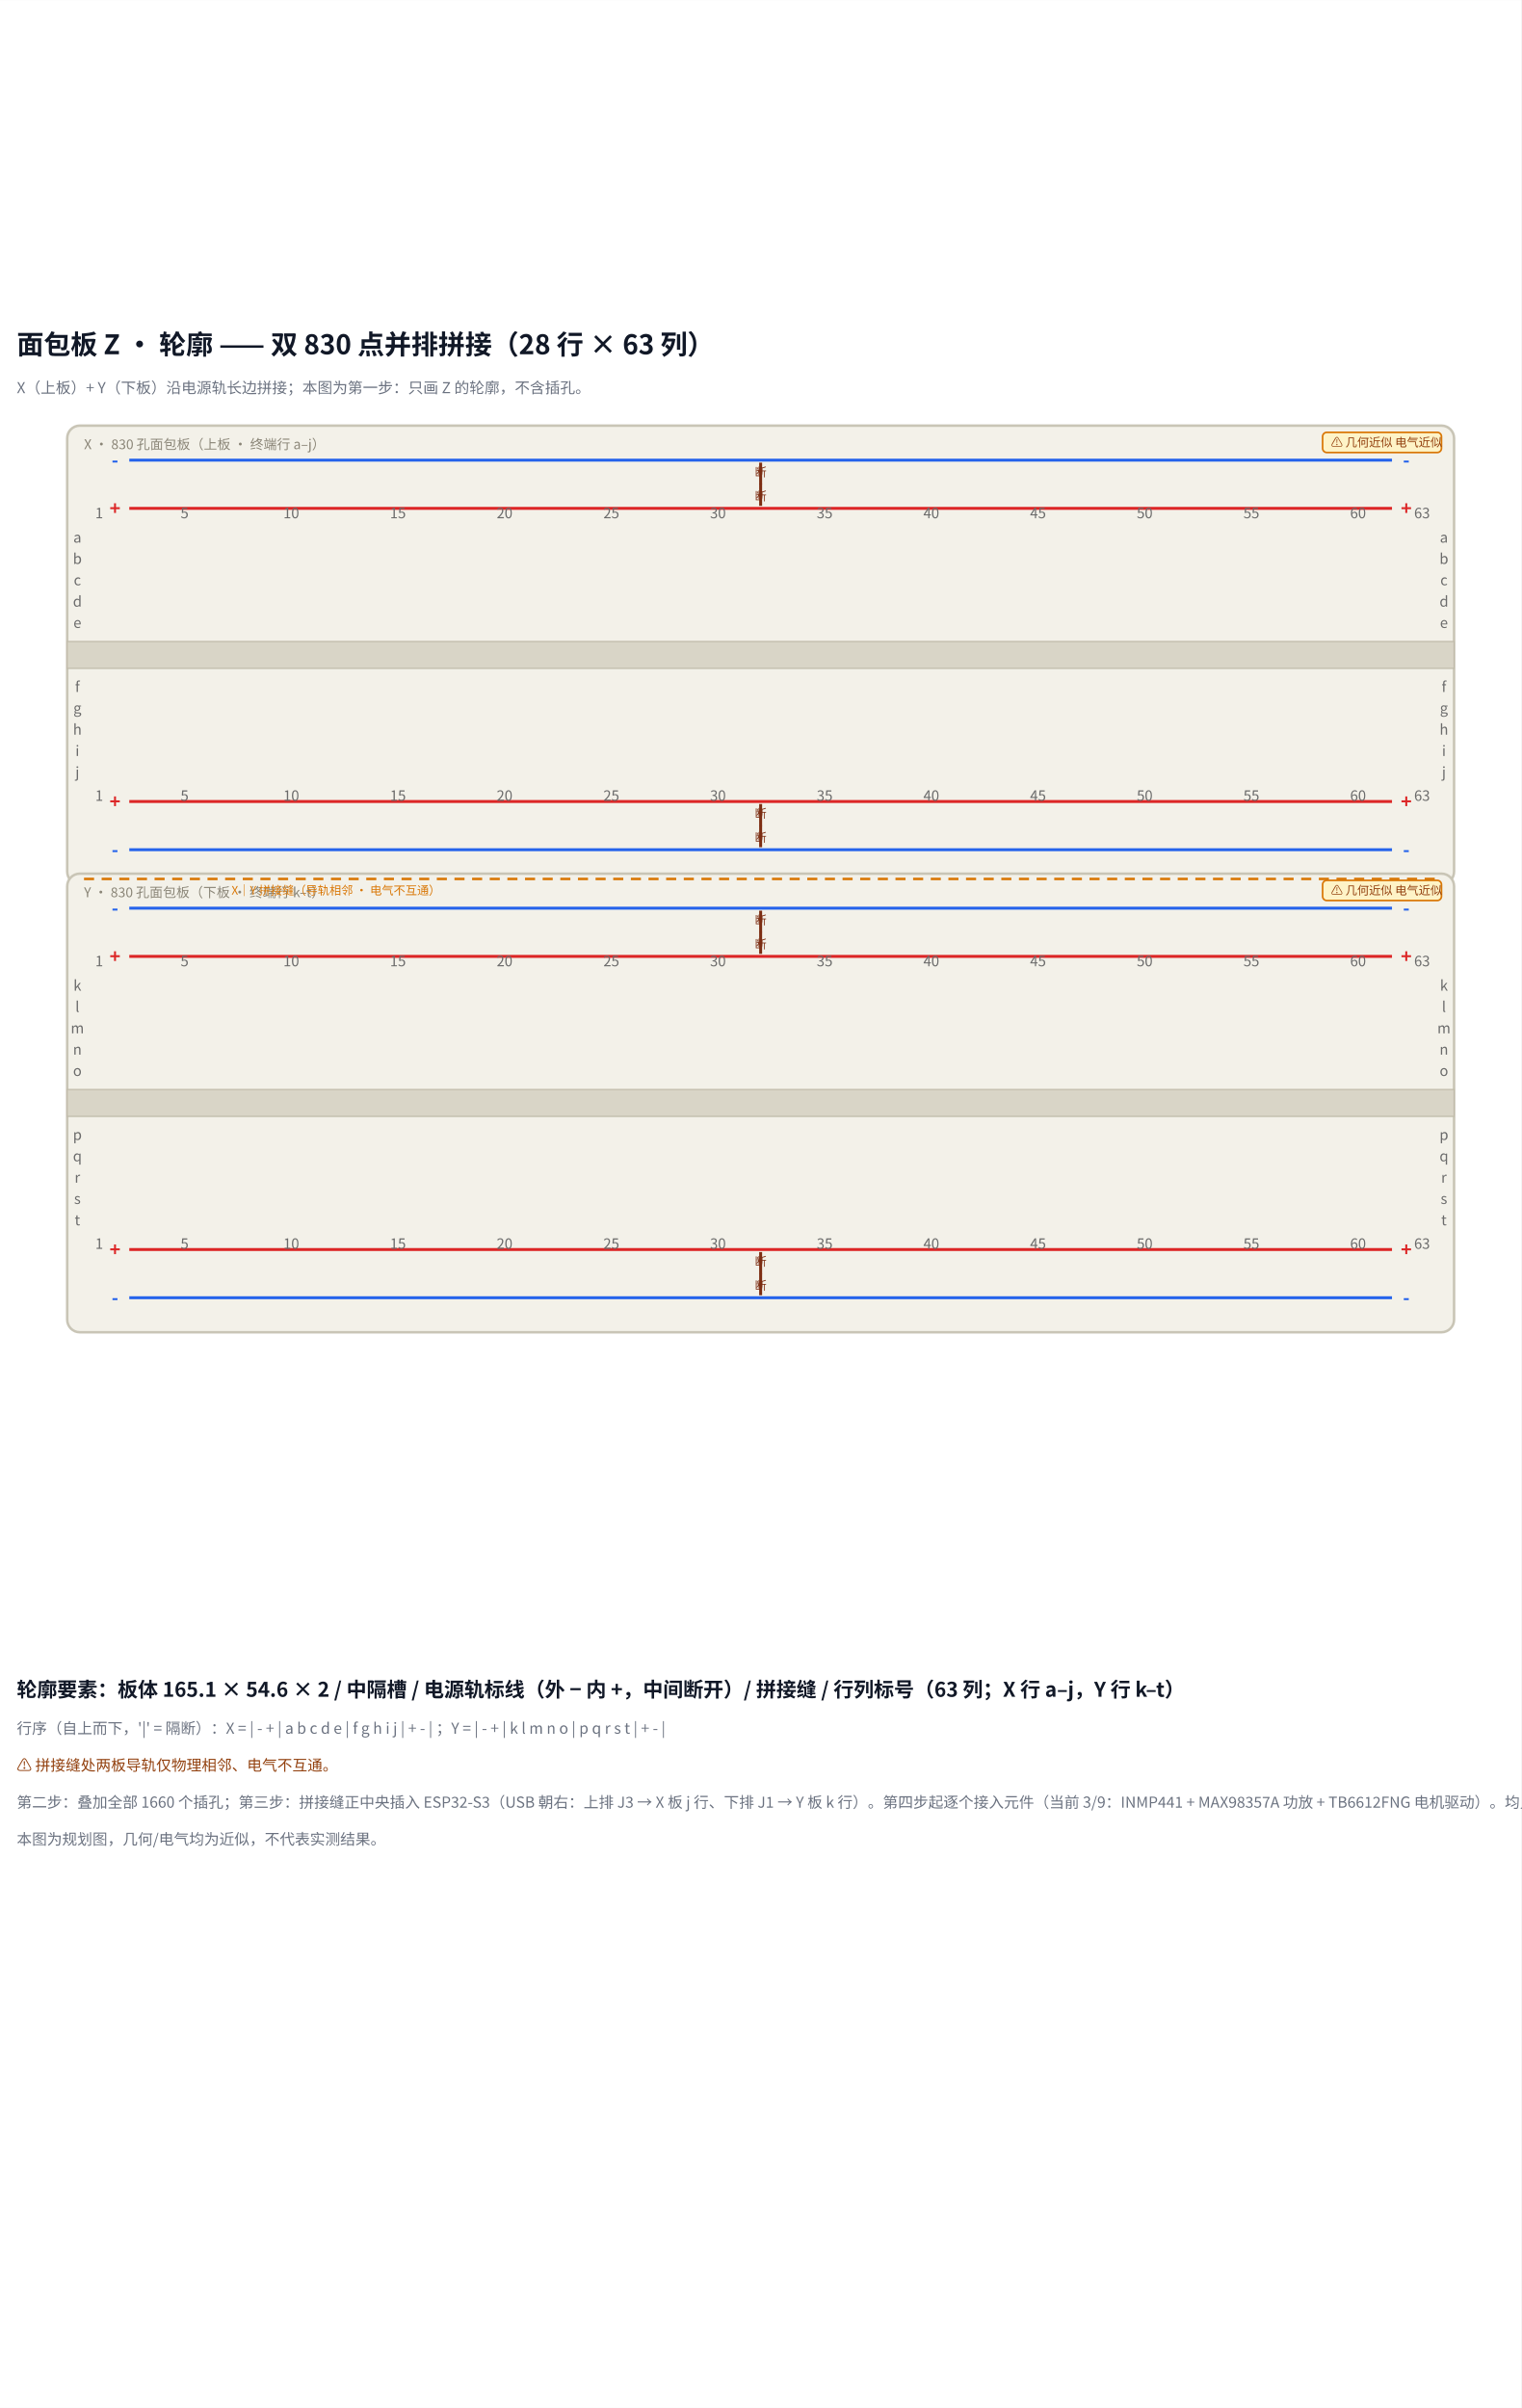
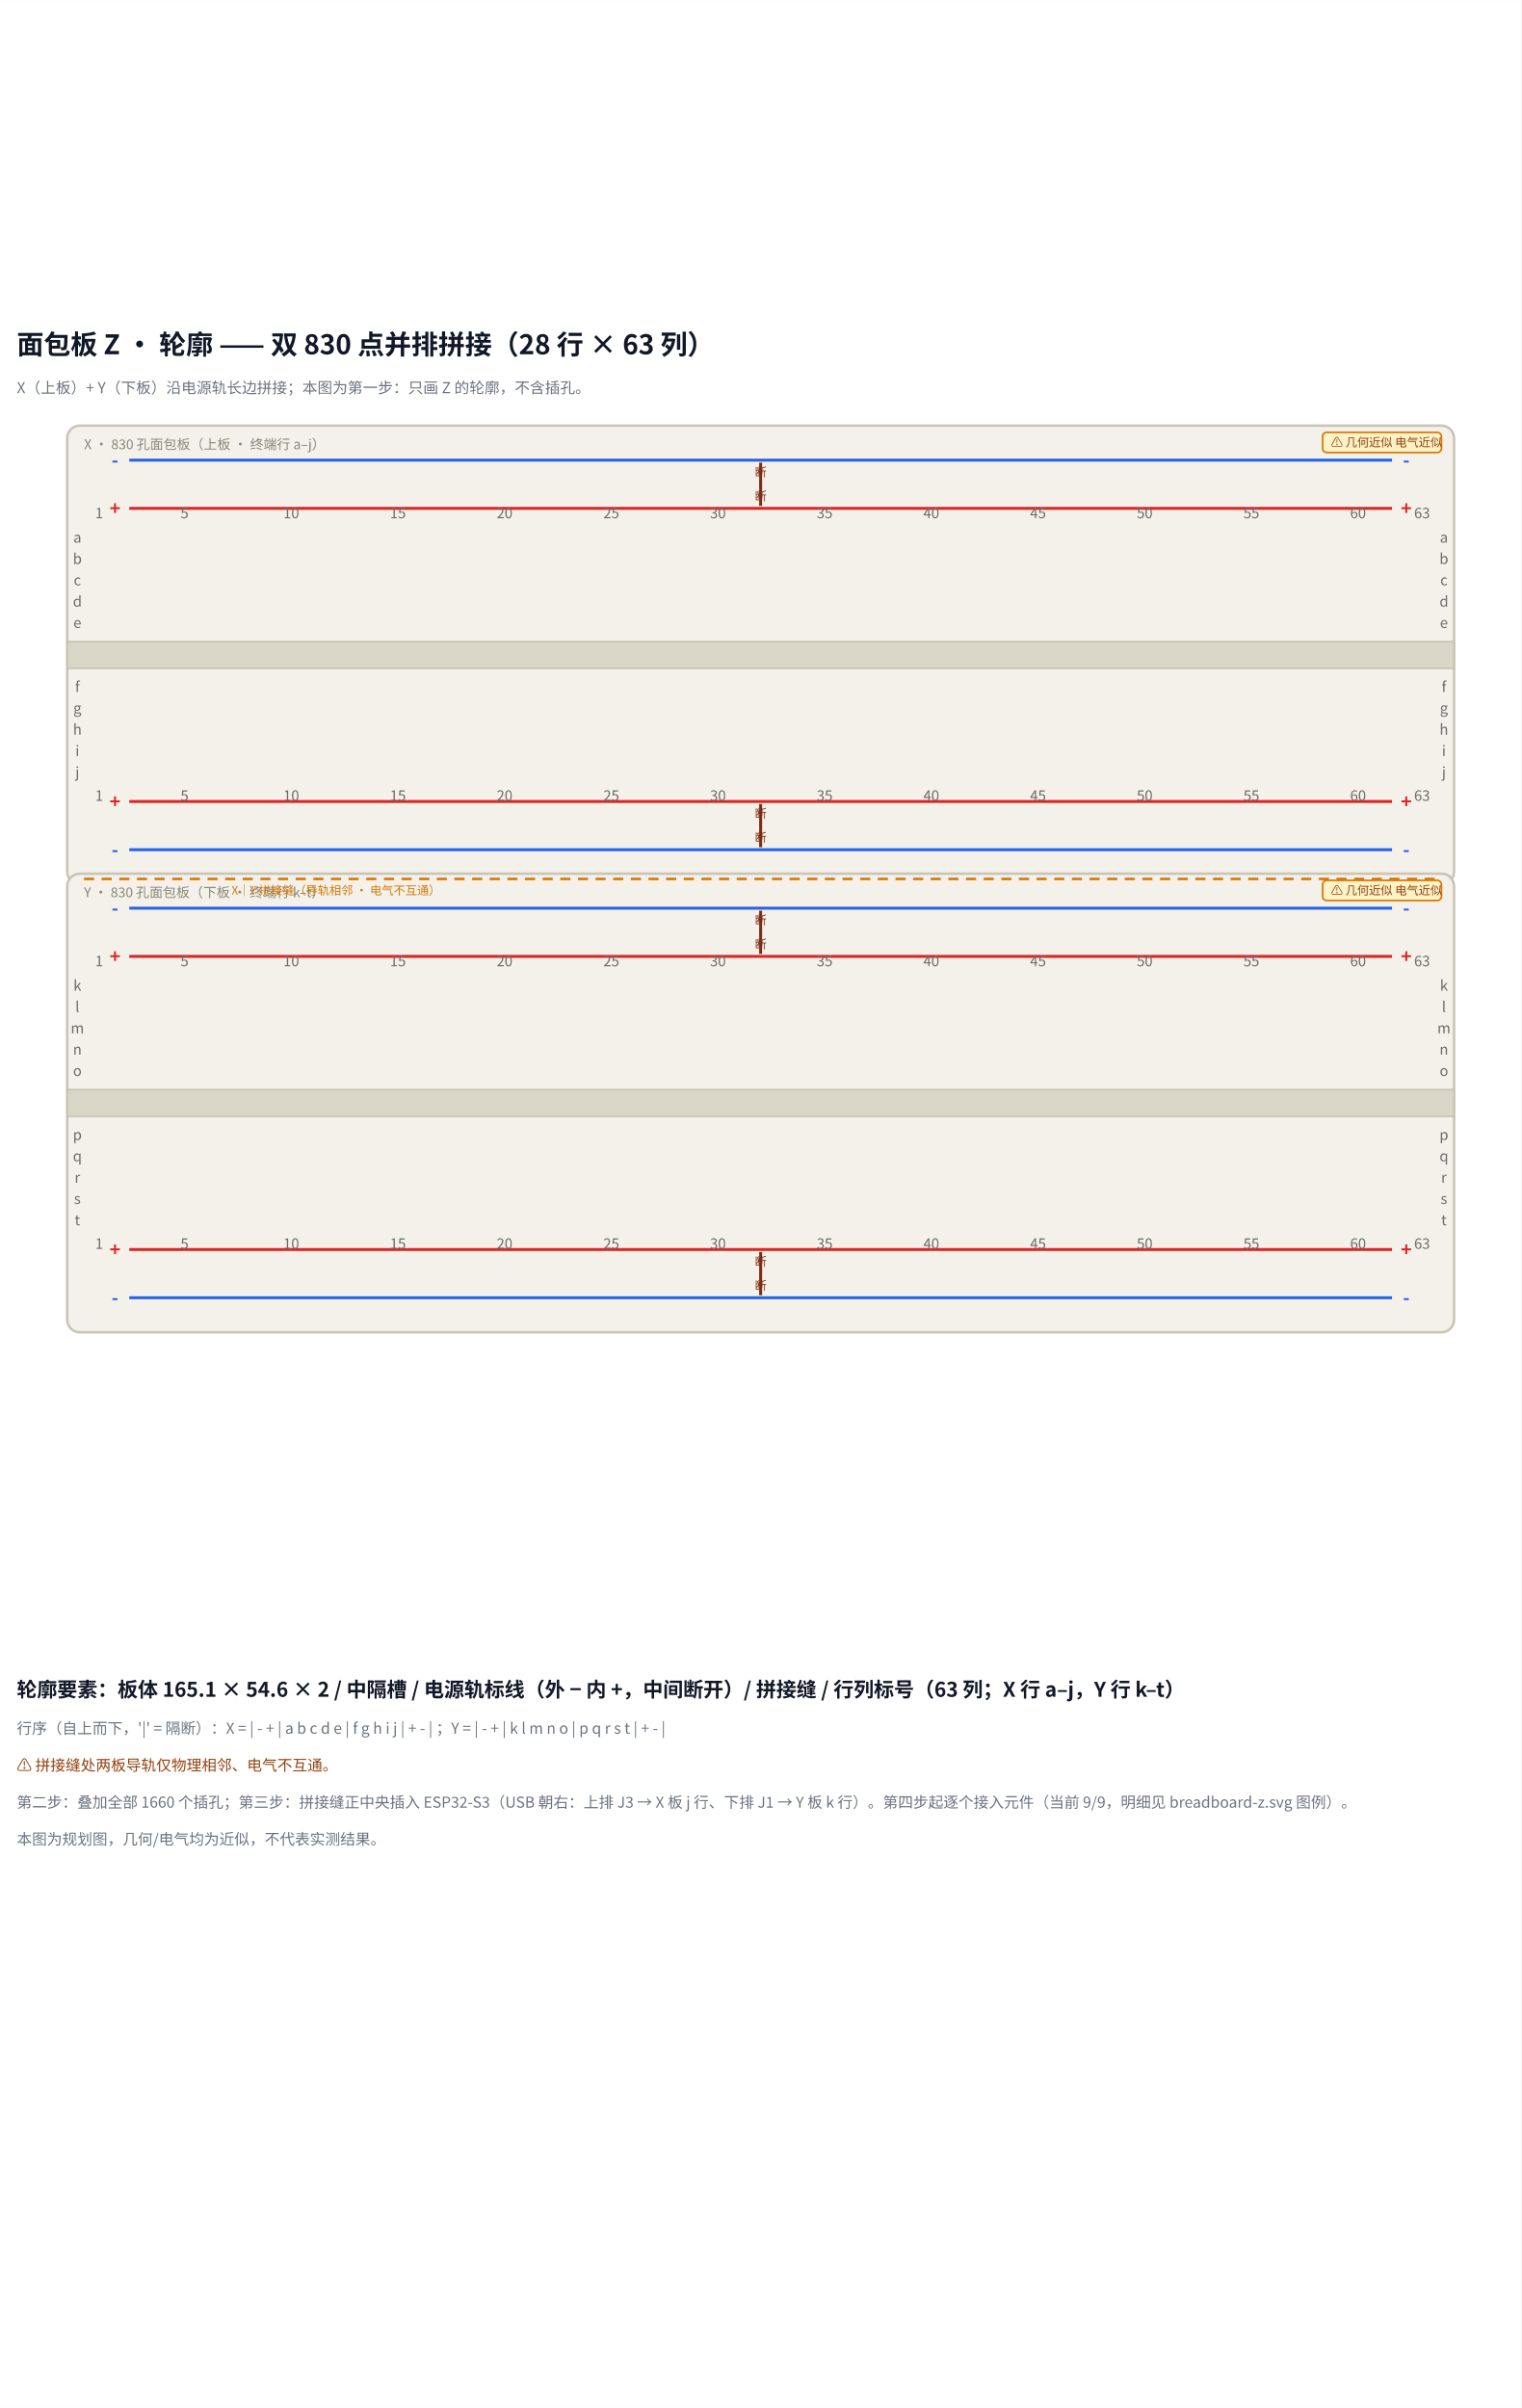
<svg xmlns="http://www.w3.org/2000/svg" viewBox="-8 -104 181.1 286.66" width="1120" height="1773" font-family="system-ui, -apple-system, 'PingFang SC', 'Noto Sans CJK SC', sans-serif">
  <rect x="-8" y="-104" width="181.1" height="286.66" fill="#ffffff" />
  <g id="z-outline">
    <g id="board:zx" transform="translate(0 -53.34)" class="board" data-board="zx">
      <rect x="0" y="0" width="165.1" height="54.6" rx="1.5" fill="#f3f1e9" stroke="#c9c5b6" stroke-width="0.3" class="board-body" />
      <rect x="0" y="25.7" width="165.1" height="3.2" rx="0" fill="#d9d5c7" stroke="#c1bcab" stroke-width="0.15" class="board-ravine" />
      <line x1="7.39" y1="4.11" x2="157.71" y2="4.11" stroke="#2563eb" stroke-width="0.35" class="rail-mark" />
      <text x="5.69" y="4.91" font-size="2.2" fill="#2563eb" text-anchor="middle" font-weight="bold" font-family="system-ui, -apple-system, 'PingFang SC', 'Noto Sans CJK SC', sans-serif" class="rail-mark">-</text>
      <text x="159.41" y="4.91" font-size="2.2" fill="#2563eb" text-anchor="middle" font-weight="bold" font-family="system-ui, -apple-system, 'PingFang SC', 'Noto Sans CJK SC', sans-serif" class="rail-mark">-</text>
      <line x1="7.39" y1="9.85" x2="157.71" y2="9.85" stroke="#dc2626" stroke-width="0.35" class="rail-mark" />
      <text x="5.69" y="10.65" font-size="2.2" fill="#dc2626" text-anchor="middle" font-weight="bold" font-family="system-ui, -apple-system, 'PingFang SC', 'Noto Sans CJK SC', sans-serif" class="rail-mark">+</text>
      <text x="159.41" y="10.65" font-size="2.2" fill="#dc2626" text-anchor="middle" font-weight="bold" font-family="system-ui, -apple-system, 'PingFang SC', 'Noto Sans CJK SC', sans-serif" class="rail-mark">+</text>
      <line x1="7.39" y1="44.75" x2="157.71" y2="44.75" stroke="#dc2626" stroke-width="0.35" class="rail-mark" />
      <text x="5.69" y="45.55" font-size="2.2" fill="#dc2626" text-anchor="middle" font-weight="bold" font-family="system-ui, -apple-system, 'PingFang SC', 'Noto Sans CJK SC', sans-serif" class="rail-mark">+</text>
      <text x="159.41" y="45.55" font-size="2.2" fill="#dc2626" text-anchor="middle" font-weight="bold" font-family="system-ui, -apple-system, 'PingFang SC', 'Noto Sans CJK SC', sans-serif" class="rail-mark">+</text>
      <line x1="7.39" y1="50.49" x2="157.71" y2="50.49" stroke="#2563eb" stroke-width="0.35" class="rail-mark" />
      <text x="5.69" y="51.29" font-size="2.2" fill="#2563eb" text-anchor="middle" font-weight="bold" font-family="system-ui, -apple-system, 'PingFang SC', 'Noto Sans CJK SC', sans-serif" class="rail-mark">-</text>
      <text x="159.41" y="51.29" font-size="2.2" fill="#2563eb" text-anchor="middle" font-weight="bold" font-family="system-ui, -apple-system, 'PingFang SC', 'Noto Sans CJK SC', sans-serif" class="rail-mark">-</text>
      <line x1="82.55" y1="4.41" x2="82.55" y2="7.01" stroke="#7c2d12" stroke-width="0.35" class="rail-break" />
      <text x="82.55" y="8.91" font-size="1.4" fill="#7c2d12" text-anchor="middle" font-family="system-ui, -apple-system, 'PingFang SC', 'Noto Sans CJK SC', sans-serif" class="rail-break">断</text>
      <line x1="82.55" y1="6.95" x2="82.55" y2="9.55" stroke="#7c2d12" stroke-width="0.35" class="rail-break" />
      <text x="82.55" y="6.05" font-size="1.4" fill="#7c2d12" text-anchor="middle" font-family="system-ui, -apple-system, 'PingFang SC', 'Noto Sans CJK SC', sans-serif" class="rail-break">断</text>
      <line x1="82.55" y1="45.05" x2="82.55" y2="47.65" stroke="#7c2d12" stroke-width="0.35" class="rail-break" />
      <text x="82.55" y="49.55" font-size="1.4" fill="#7c2d12" text-anchor="middle" font-family="system-ui, -apple-system, 'PingFang SC', 'Noto Sans CJK SC', sans-serif" class="rail-break">断</text>
      <line x1="82.55" y1="47.59" x2="82.55" y2="50.19" stroke="#7c2d12" stroke-width="0.35" class="rail-break" />
      <text x="82.55" y="46.69" font-size="1.4" fill="#7c2d12" text-anchor="middle" font-family="system-ui, -apple-system, 'PingFang SC', 'Noto Sans CJK SC', sans-serif" class="rail-break">断</text>
      <text x="3.81" y="11.03" font-size="1.7" fill="#6b6b6b" text-anchor="middle" font-family="system-ui, -apple-system, 'PingFang SC', 'Noto Sans CJK SC', sans-serif" class="board-label">1</text>
      <text x="3.81" y="44.67" font-size="1.7" fill="#6b6b6b" text-anchor="middle" font-family="system-ui, -apple-system, 'PingFang SC', 'Noto Sans CJK SC', sans-serif" class="board-label">1</text>
      <text x="13.97" y="11.03" font-size="1.7" fill="#6b6b6b" text-anchor="middle" font-family="system-ui, -apple-system, 'PingFang SC', 'Noto Sans CJK SC', sans-serif" class="board-label">5</text>
      <text x="13.97" y="44.67" font-size="1.7" fill="#6b6b6b" text-anchor="middle" font-family="system-ui, -apple-system, 'PingFang SC', 'Noto Sans CJK SC', sans-serif" class="board-label">5</text>
      <text x="26.67" y="11.03" font-size="1.7" fill="#6b6b6b" text-anchor="middle" font-family="system-ui, -apple-system, 'PingFang SC', 'Noto Sans CJK SC', sans-serif" class="board-label">10</text>
      <text x="26.67" y="44.67" font-size="1.7" fill="#6b6b6b" text-anchor="middle" font-family="system-ui, -apple-system, 'PingFang SC', 'Noto Sans CJK SC', sans-serif" class="board-label">10</text>
      <text x="39.37" y="11.03" font-size="1.7" fill="#6b6b6b" text-anchor="middle" font-family="system-ui, -apple-system, 'PingFang SC', 'Noto Sans CJK SC', sans-serif" class="board-label">15</text>
      <text x="39.37" y="44.67" font-size="1.7" fill="#6b6b6b" text-anchor="middle" font-family="system-ui, -apple-system, 'PingFang SC', 'Noto Sans CJK SC', sans-serif" class="board-label">15</text>
      <text x="52.07" y="11.03" font-size="1.7" fill="#6b6b6b" text-anchor="middle" font-family="system-ui, -apple-system, 'PingFang SC', 'Noto Sans CJK SC', sans-serif" class="board-label">20</text>
      <text x="52.07" y="44.67" font-size="1.7" fill="#6b6b6b" text-anchor="middle" font-family="system-ui, -apple-system, 'PingFang SC', 'Noto Sans CJK SC', sans-serif" class="board-label">20</text>
      <text x="64.77" y="11.03" font-size="1.7" fill="#6b6b6b" text-anchor="middle" font-family="system-ui, -apple-system, 'PingFang SC', 'Noto Sans CJK SC', sans-serif" class="board-label">25</text>
      <text x="64.77" y="44.67" font-size="1.7" fill="#6b6b6b" text-anchor="middle" font-family="system-ui, -apple-system, 'PingFang SC', 'Noto Sans CJK SC', sans-serif" class="board-label">25</text>
      <text x="77.47" y="11.03" font-size="1.7" fill="#6b6b6b" text-anchor="middle" font-family="system-ui, -apple-system, 'PingFang SC', 'Noto Sans CJK SC', sans-serif" class="board-label">30</text>
      <text x="77.47" y="44.67" font-size="1.7" fill="#6b6b6b" text-anchor="middle" font-family="system-ui, -apple-system, 'PingFang SC', 'Noto Sans CJK SC', sans-serif" class="board-label">30</text>
      <text x="90.17" y="11.03" font-size="1.7" fill="#6b6b6b" text-anchor="middle" font-family="system-ui, -apple-system, 'PingFang SC', 'Noto Sans CJK SC', sans-serif" class="board-label">35</text>
      <text x="90.17" y="44.67" font-size="1.7" fill="#6b6b6b" text-anchor="middle" font-family="system-ui, -apple-system, 'PingFang SC', 'Noto Sans CJK SC', sans-serif" class="board-label">35</text>
      <text x="102.87" y="11.03" font-size="1.7" fill="#6b6b6b" text-anchor="middle" font-family="system-ui, -apple-system, 'PingFang SC', 'Noto Sans CJK SC', sans-serif" class="board-label">40</text>
      <text x="102.87" y="44.67" font-size="1.7" fill="#6b6b6b" text-anchor="middle" font-family="system-ui, -apple-system, 'PingFang SC', 'Noto Sans CJK SC', sans-serif" class="board-label">40</text>
      <text x="115.57" y="11.03" font-size="1.7" fill="#6b6b6b" text-anchor="middle" font-family="system-ui, -apple-system, 'PingFang SC', 'Noto Sans CJK SC', sans-serif" class="board-label">45</text>
      <text x="115.57" y="44.67" font-size="1.7" fill="#6b6b6b" text-anchor="middle" font-family="system-ui, -apple-system, 'PingFang SC', 'Noto Sans CJK SC', sans-serif" class="board-label">45</text>
      <text x="128.27" y="11.03" font-size="1.7" fill="#6b6b6b" text-anchor="middle" font-family="system-ui, -apple-system, 'PingFang SC', 'Noto Sans CJK SC', sans-serif" class="board-label">50</text>
      <text x="128.27" y="44.67" font-size="1.7" fill="#6b6b6b" text-anchor="middle" font-family="system-ui, -apple-system, 'PingFang SC', 'Noto Sans CJK SC', sans-serif" class="board-label">50</text>
      <text x="140.97" y="11.03" font-size="1.7" fill="#6b6b6b" text-anchor="middle" font-family="system-ui, -apple-system, 'PingFang SC', 'Noto Sans CJK SC', sans-serif" class="board-label">55</text>
      <text x="140.97" y="44.67" font-size="1.7" fill="#6b6b6b" text-anchor="middle" font-family="system-ui, -apple-system, 'PingFang SC', 'Noto Sans CJK SC', sans-serif" class="board-label">55</text>
      <text x="153.67" y="11.03" font-size="1.7" fill="#6b6b6b" text-anchor="middle" font-family="system-ui, -apple-system, 'PingFang SC', 'Noto Sans CJK SC', sans-serif" class="board-label">60</text>
      <text x="153.67" y="44.67" font-size="1.7" fill="#6b6b6b" text-anchor="middle" font-family="system-ui, -apple-system, 'PingFang SC', 'Noto Sans CJK SC', sans-serif" class="board-label">60</text>
      <text x="161.29" y="11.03" font-size="1.7" fill="#6b6b6b" text-anchor="middle" font-family="system-ui, -apple-system, 'PingFang SC', 'Noto Sans CJK SC', sans-serif" class="board-label">63</text>
      <text x="161.29" y="44.67" font-size="1.7" fill="#6b6b6b" text-anchor="middle" font-family="system-ui, -apple-system, 'PingFang SC', 'Noto Sans CJK SC', sans-serif" class="board-label">63</text>
      <text x="1.21" y="13.93" font-size="1.7" fill="#6b6b6b" text-anchor="middle" font-family="system-ui, -apple-system, 'PingFang SC', 'Noto Sans CJK SC', sans-serif" class="board-label">a</text>
      <text x="163.89" y="13.93" font-size="1.7" fill="#6b6b6b" text-anchor="middle" font-family="system-ui, -apple-system, 'PingFang SC', 'Noto Sans CJK SC', sans-serif" class="board-label">a</text>
      <text x="1.21" y="16.47" font-size="1.7" fill="#6b6b6b" text-anchor="middle" font-family="system-ui, -apple-system, 'PingFang SC', 'Noto Sans CJK SC', sans-serif" class="board-label">b</text>
      <text x="163.89" y="16.47" font-size="1.7" fill="#6b6b6b" text-anchor="middle" font-family="system-ui, -apple-system, 'PingFang SC', 'Noto Sans CJK SC', sans-serif" class="board-label">b</text>
      <text x="1.21" y="19.01" font-size="1.7" fill="#6b6b6b" text-anchor="middle" font-family="system-ui, -apple-system, 'PingFang SC', 'Noto Sans CJK SC', sans-serif" class="board-label">c</text>
      <text x="163.89" y="19.01" font-size="1.7" fill="#6b6b6b" text-anchor="middle" font-family="system-ui, -apple-system, 'PingFang SC', 'Noto Sans CJK SC', sans-serif" class="board-label">c</text>
      <text x="1.21" y="21.55" font-size="1.7" fill="#6b6b6b" text-anchor="middle" font-family="system-ui, -apple-system, 'PingFang SC', 'Noto Sans CJK SC', sans-serif" class="board-label">d</text>
      <text x="163.89" y="21.55" font-size="1.7" fill="#6b6b6b" text-anchor="middle" font-family="system-ui, -apple-system, 'PingFang SC', 'Noto Sans CJK SC', sans-serif" class="board-label">d</text>
      <text x="1.21" y="24.09" font-size="1.7" fill="#6b6b6b" text-anchor="middle" font-family="system-ui, -apple-system, 'PingFang SC', 'Noto Sans CJK SC', sans-serif" class="board-label">e</text>
      <text x="163.89" y="24.09" font-size="1.7" fill="#6b6b6b" text-anchor="middle" font-family="system-ui, -apple-system, 'PingFang SC', 'Noto Sans CJK SC', sans-serif" class="board-label">e</text>
      <text x="1.21" y="31.71" font-size="1.7" fill="#6b6b6b" text-anchor="middle" font-family="system-ui, -apple-system, 'PingFang SC', 'Noto Sans CJK SC', sans-serif" class="board-label">f</text>
      <text x="163.89" y="31.71" font-size="1.7" fill="#6b6b6b" text-anchor="middle" font-family="system-ui, -apple-system, 'PingFang SC', 'Noto Sans CJK SC', sans-serif" class="board-label">f</text>
      <text x="1.21" y="34.25" font-size="1.7" fill="#6b6b6b" text-anchor="middle" font-family="system-ui, -apple-system, 'PingFang SC', 'Noto Sans CJK SC', sans-serif" class="board-label">g</text>
      <text x="163.89" y="34.25" font-size="1.7" fill="#6b6b6b" text-anchor="middle" font-family="system-ui, -apple-system, 'PingFang SC', 'Noto Sans CJK SC', sans-serif" class="board-label">g</text>
      <text x="1.21" y="36.79" font-size="1.7" fill="#6b6b6b" text-anchor="middle" font-family="system-ui, -apple-system, 'PingFang SC', 'Noto Sans CJK SC', sans-serif" class="board-label">h</text>
      <text x="163.89" y="36.79" font-size="1.7" fill="#6b6b6b" text-anchor="middle" font-family="system-ui, -apple-system, 'PingFang SC', 'Noto Sans CJK SC', sans-serif" class="board-label">h</text>
      <text x="1.21" y="39.33" font-size="1.7" fill="#6b6b6b" text-anchor="middle" font-family="system-ui, -apple-system, 'PingFang SC', 'Noto Sans CJK SC', sans-serif" class="board-label">i</text>
      <text x="163.89" y="39.33" font-size="1.7" fill="#6b6b6b" text-anchor="middle" font-family="system-ui, -apple-system, 'PingFang SC', 'Noto Sans CJK SC', sans-serif" class="board-label">i</text>
      <text x="1.21" y="41.87" font-size="1.7" fill="#6b6b6b" text-anchor="middle" font-family="system-ui, -apple-system, 'PingFang SC', 'Noto Sans CJK SC', sans-serif" class="board-label">j</text>
      <text x="163.89" y="41.87" font-size="1.7" fill="#6b6b6b" text-anchor="middle" font-family="system-ui, -apple-system, 'PingFang SC', 'Noto Sans CJK SC', sans-serif" class="board-label">j</text>
      <text x="2" y="2.8" font-size="1.6" fill="#8a8577" text-anchor="start" font-family="system-ui, -apple-system, 'PingFang SC', 'Noto Sans CJK SC', sans-serif" class="board-name">X · 830 孔面包板（上板 · 终端行 a–j）</text>
      <g class="badge" data-badge="zx">
        <rect x="149.45" y="0.8" width="14.15" height="2.4" rx="0.5" fill="#fef3c7" stroke="#d97706" stroke-width="0.2" class="badge" />
        <text x="150.45" y="2.5" font-size="1.4" fill="#92400e" text-anchor="start" font-family="system-ui, -apple-system, 'PingFang SC', 'Noto Sans CJK SC', sans-serif" class="badge">⚠ 几何近似 电气近似</text>
      </g>
    </g>
    <g id="board:zy" transform="translate(0 0)" class="board" data-board="zy">
      <rect x="0" y="0" width="165.1" height="54.6" rx="1.5" fill="#f3f1e9" stroke="#c9c5b6" stroke-width="0.3" class="board-body" />
      <rect x="0" y="25.7" width="165.1" height="3.2" rx="0" fill="#d9d5c7" stroke="#c1bcab" stroke-width="0.15" class="board-ravine" />
      <line x1="7.39" y1="4.11" x2="157.71" y2="4.11" stroke="#2563eb" stroke-width="0.35" class="rail-mark" />
      <text x="5.69" y="4.91" font-size="2.2" fill="#2563eb" text-anchor="middle" font-weight="bold" font-family="system-ui, -apple-system, 'PingFang SC', 'Noto Sans CJK SC', sans-serif" class="rail-mark">-</text>
      <text x="159.41" y="4.91" font-size="2.2" fill="#2563eb" text-anchor="middle" font-weight="bold" font-family="system-ui, -apple-system, 'PingFang SC', 'Noto Sans CJK SC', sans-serif" class="rail-mark">-</text>
      <line x1="7.39" y1="9.85" x2="157.71" y2="9.85" stroke="#dc2626" stroke-width="0.35" class="rail-mark" />
      <text x="5.69" y="10.65" font-size="2.2" fill="#dc2626" text-anchor="middle" font-weight="bold" font-family="system-ui, -apple-system, 'PingFang SC', 'Noto Sans CJK SC', sans-serif" class="rail-mark">+</text>
      <text x="159.41" y="10.65" font-size="2.2" fill="#dc2626" text-anchor="middle" font-weight="bold" font-family="system-ui, -apple-system, 'PingFang SC', 'Noto Sans CJK SC', sans-serif" class="rail-mark">+</text>
      <line x1="7.39" y1="44.75" x2="157.71" y2="44.75" stroke="#dc2626" stroke-width="0.35" class="rail-mark" />
      <text x="5.69" y="45.55" font-size="2.2" fill="#dc2626" text-anchor="middle" font-weight="bold" font-family="system-ui, -apple-system, 'PingFang SC', 'Noto Sans CJK SC', sans-serif" class="rail-mark">+</text>
      <text x="159.41" y="45.55" font-size="2.2" fill="#dc2626" text-anchor="middle" font-weight="bold" font-family="system-ui, -apple-system, 'PingFang SC', 'Noto Sans CJK SC', sans-serif" class="rail-mark">+</text>
      <line x1="7.39" y1="50.49" x2="157.71" y2="50.49" stroke="#2563eb" stroke-width="0.35" class="rail-mark" />
      <text x="5.69" y="51.29" font-size="2.2" fill="#2563eb" text-anchor="middle" font-weight="bold" font-family="system-ui, -apple-system, 'PingFang SC', 'Noto Sans CJK SC', sans-serif" class="rail-mark">-</text>
      <text x="159.41" y="51.29" font-size="2.2" fill="#2563eb" text-anchor="middle" font-weight="bold" font-family="system-ui, -apple-system, 'PingFang SC', 'Noto Sans CJK SC', sans-serif" class="rail-mark">-</text>
      <line x1="82.55" y1="4.41" x2="82.55" y2="7.01" stroke="#7c2d12" stroke-width="0.35" class="rail-break" />
      <text x="82.55" y="8.91" font-size="1.4" fill="#7c2d12" text-anchor="middle" font-family="system-ui, -apple-system, 'PingFang SC', 'Noto Sans CJK SC', sans-serif" class="rail-break">断</text>
      <line x1="82.55" y1="6.95" x2="82.55" y2="9.55" stroke="#7c2d12" stroke-width="0.35" class="rail-break" />
      <text x="82.55" y="6.05" font-size="1.4" fill="#7c2d12" text-anchor="middle" font-family="system-ui, -apple-system, 'PingFang SC', 'Noto Sans CJK SC', sans-serif" class="rail-break">断</text>
      <line x1="82.55" y1="45.05" x2="82.55" y2="47.65" stroke="#7c2d12" stroke-width="0.35" class="rail-break" />
      <text x="82.55" y="49.55" font-size="1.4" fill="#7c2d12" text-anchor="middle" font-family="system-ui, -apple-system, 'PingFang SC', 'Noto Sans CJK SC', sans-serif" class="rail-break">断</text>
      <line x1="82.55" y1="47.59" x2="82.55" y2="50.19" stroke="#7c2d12" stroke-width="0.35" class="rail-break" />
      <text x="82.55" y="46.69" font-size="1.4" fill="#7c2d12" text-anchor="middle" font-family="system-ui, -apple-system, 'PingFang SC', 'Noto Sans CJK SC', sans-serif" class="rail-break">断</text>
      <text x="3.81" y="11.03" font-size="1.7" fill="#6b6b6b" text-anchor="middle" font-family="system-ui, -apple-system, 'PingFang SC', 'Noto Sans CJK SC', sans-serif" class="board-label">1</text>
      <text x="3.81" y="44.67" font-size="1.7" fill="#6b6b6b" text-anchor="middle" font-family="system-ui, -apple-system, 'PingFang SC', 'Noto Sans CJK SC', sans-serif" class="board-label">1</text>
      <text x="13.97" y="11.03" font-size="1.7" fill="#6b6b6b" text-anchor="middle" font-family="system-ui, -apple-system, 'PingFang SC', 'Noto Sans CJK SC', sans-serif" class="board-label">5</text>
      <text x="13.97" y="44.67" font-size="1.7" fill="#6b6b6b" text-anchor="middle" font-family="system-ui, -apple-system, 'PingFang SC', 'Noto Sans CJK SC', sans-serif" class="board-label">5</text>
      <text x="26.67" y="11.03" font-size="1.7" fill="#6b6b6b" text-anchor="middle" font-family="system-ui, -apple-system, 'PingFang SC', 'Noto Sans CJK SC', sans-serif" class="board-label">10</text>
      <text x="26.67" y="44.67" font-size="1.7" fill="#6b6b6b" text-anchor="middle" font-family="system-ui, -apple-system, 'PingFang SC', 'Noto Sans CJK SC', sans-serif" class="board-label">10</text>
      <text x="39.37" y="11.03" font-size="1.7" fill="#6b6b6b" text-anchor="middle" font-family="system-ui, -apple-system, 'PingFang SC', 'Noto Sans CJK SC', sans-serif" class="board-label">15</text>
      <text x="39.37" y="44.67" font-size="1.7" fill="#6b6b6b" text-anchor="middle" font-family="system-ui, -apple-system, 'PingFang SC', 'Noto Sans CJK SC', sans-serif" class="board-label">15</text>
      <text x="52.07" y="11.03" font-size="1.7" fill="#6b6b6b" text-anchor="middle" font-family="system-ui, -apple-system, 'PingFang SC', 'Noto Sans CJK SC', sans-serif" class="board-label">20</text>
      <text x="52.07" y="44.67" font-size="1.7" fill="#6b6b6b" text-anchor="middle" font-family="system-ui, -apple-system, 'PingFang SC', 'Noto Sans CJK SC', sans-serif" class="board-label">20</text>
      <text x="64.77" y="11.03" font-size="1.7" fill="#6b6b6b" text-anchor="middle" font-family="system-ui, -apple-system, 'PingFang SC', 'Noto Sans CJK SC', sans-serif" class="board-label">25</text>
      <text x="64.77" y="44.67" font-size="1.7" fill="#6b6b6b" text-anchor="middle" font-family="system-ui, -apple-system, 'PingFang SC', 'Noto Sans CJK SC', sans-serif" class="board-label">25</text>
      <text x="77.47" y="11.03" font-size="1.7" fill="#6b6b6b" text-anchor="middle" font-family="system-ui, -apple-system, 'PingFang SC', 'Noto Sans CJK SC', sans-serif" class="board-label">30</text>
      <text x="77.47" y="44.67" font-size="1.7" fill="#6b6b6b" text-anchor="middle" font-family="system-ui, -apple-system, 'PingFang SC', 'Noto Sans CJK SC', sans-serif" class="board-label">30</text>
      <text x="90.17" y="11.03" font-size="1.7" fill="#6b6b6b" text-anchor="middle" font-family="system-ui, -apple-system, 'PingFang SC', 'Noto Sans CJK SC', sans-serif" class="board-label">35</text>
      <text x="90.17" y="44.67" font-size="1.7" fill="#6b6b6b" text-anchor="middle" font-family="system-ui, -apple-system, 'PingFang SC', 'Noto Sans CJK SC', sans-serif" class="board-label">35</text>
      <text x="102.87" y="11.03" font-size="1.7" fill="#6b6b6b" text-anchor="middle" font-family="system-ui, -apple-system, 'PingFang SC', 'Noto Sans CJK SC', sans-serif" class="board-label">40</text>
      <text x="102.87" y="44.67" font-size="1.7" fill="#6b6b6b" text-anchor="middle" font-family="system-ui, -apple-system, 'PingFang SC', 'Noto Sans CJK SC', sans-serif" class="board-label">40</text>
      <text x="115.57" y="11.03" font-size="1.7" fill="#6b6b6b" text-anchor="middle" font-family="system-ui, -apple-system, 'PingFang SC', 'Noto Sans CJK SC', sans-serif" class="board-label">45</text>
      <text x="115.57" y="44.67" font-size="1.7" fill="#6b6b6b" text-anchor="middle" font-family="system-ui, -apple-system, 'PingFang SC', 'Noto Sans CJK SC', sans-serif" class="board-label">45</text>
      <text x="128.27" y="11.03" font-size="1.7" fill="#6b6b6b" text-anchor="middle" font-family="system-ui, -apple-system, 'PingFang SC', 'Noto Sans CJK SC', sans-serif" class="board-label">50</text>
      <text x="128.27" y="44.67" font-size="1.7" fill="#6b6b6b" text-anchor="middle" font-family="system-ui, -apple-system, 'PingFang SC', 'Noto Sans CJK SC', sans-serif" class="board-label">50</text>
      <text x="140.97" y="11.03" font-size="1.7" fill="#6b6b6b" text-anchor="middle" font-family="system-ui, -apple-system, 'PingFang SC', 'Noto Sans CJK SC', sans-serif" class="board-label">55</text>
      <text x="140.97" y="44.67" font-size="1.7" fill="#6b6b6b" text-anchor="middle" font-family="system-ui, -apple-system, 'PingFang SC', 'Noto Sans CJK SC', sans-serif" class="board-label">55</text>
      <text x="153.67" y="11.03" font-size="1.7" fill="#6b6b6b" text-anchor="middle" font-family="system-ui, -apple-system, 'PingFang SC', 'Noto Sans CJK SC', sans-serif" class="board-label">60</text>
      <text x="153.67" y="44.67" font-size="1.7" fill="#6b6b6b" text-anchor="middle" font-family="system-ui, -apple-system, 'PingFang SC', 'Noto Sans CJK SC', sans-serif" class="board-label">60</text>
      <text x="161.29" y="11.03" font-size="1.7" fill="#6b6b6b" text-anchor="middle" font-family="system-ui, -apple-system, 'PingFang SC', 'Noto Sans CJK SC', sans-serif" class="board-label">63</text>
      <text x="161.29" y="44.67" font-size="1.7" fill="#6b6b6b" text-anchor="middle" font-family="system-ui, -apple-system, 'PingFang SC', 'Noto Sans CJK SC', sans-serif" class="board-label">63</text>
      <text x="1.21" y="13.93" font-size="1.7" fill="#6b6b6b" text-anchor="middle" font-family="system-ui, -apple-system, 'PingFang SC', 'Noto Sans CJK SC', sans-serif" class="board-label">k</text>
      <text x="163.89" y="13.93" font-size="1.7" fill="#6b6b6b" text-anchor="middle" font-family="system-ui, -apple-system, 'PingFang SC', 'Noto Sans CJK SC', sans-serif" class="board-label">k</text>
      <text x="1.21" y="16.47" font-size="1.7" fill="#6b6b6b" text-anchor="middle" font-family="system-ui, -apple-system, 'PingFang SC', 'Noto Sans CJK SC', sans-serif" class="board-label">l</text>
      <text x="163.89" y="16.47" font-size="1.7" fill="#6b6b6b" text-anchor="middle" font-family="system-ui, -apple-system, 'PingFang SC', 'Noto Sans CJK SC', sans-serif" class="board-label">l</text>
      <text x="1.21" y="19.01" font-size="1.7" fill="#6b6b6b" text-anchor="middle" font-family="system-ui, -apple-system, 'PingFang SC', 'Noto Sans CJK SC', sans-serif" class="board-label">m</text>
      <text x="163.89" y="19.01" font-size="1.7" fill="#6b6b6b" text-anchor="middle" font-family="system-ui, -apple-system, 'PingFang SC', 'Noto Sans CJK SC', sans-serif" class="board-label">m</text>
      <text x="1.21" y="21.55" font-size="1.7" fill="#6b6b6b" text-anchor="middle" font-family="system-ui, -apple-system, 'PingFang SC', 'Noto Sans CJK SC', sans-serif" class="board-label">n</text>
      <text x="163.89" y="21.55" font-size="1.7" fill="#6b6b6b" text-anchor="middle" font-family="system-ui, -apple-system, 'PingFang SC', 'Noto Sans CJK SC', sans-serif" class="board-label">n</text>
      <text x="1.21" y="24.09" font-size="1.7" fill="#6b6b6b" text-anchor="middle" font-family="system-ui, -apple-system, 'PingFang SC', 'Noto Sans CJK SC', sans-serif" class="board-label">o</text>
      <text x="163.89" y="24.09" font-size="1.7" fill="#6b6b6b" text-anchor="middle" font-family="system-ui, -apple-system, 'PingFang SC', 'Noto Sans CJK SC', sans-serif" class="board-label">o</text>
      <text x="1.21" y="31.71" font-size="1.7" fill="#6b6b6b" text-anchor="middle" font-family="system-ui, -apple-system, 'PingFang SC', 'Noto Sans CJK SC', sans-serif" class="board-label">p</text>
      <text x="163.89" y="31.71" font-size="1.7" fill="#6b6b6b" text-anchor="middle" font-family="system-ui, -apple-system, 'PingFang SC', 'Noto Sans CJK SC', sans-serif" class="board-label">p</text>
      <text x="1.21" y="34.25" font-size="1.7" fill="#6b6b6b" text-anchor="middle" font-family="system-ui, -apple-system, 'PingFang SC', 'Noto Sans CJK SC', sans-serif" class="board-label">q</text>
      <text x="163.89" y="34.25" font-size="1.7" fill="#6b6b6b" text-anchor="middle" font-family="system-ui, -apple-system, 'PingFang SC', 'Noto Sans CJK SC', sans-serif" class="board-label">q</text>
      <text x="1.21" y="36.79" font-size="1.7" fill="#6b6b6b" text-anchor="middle" font-family="system-ui, -apple-system, 'PingFang SC', 'Noto Sans CJK SC', sans-serif" class="board-label">r</text>
      <text x="163.89" y="36.79" font-size="1.7" fill="#6b6b6b" text-anchor="middle" font-family="system-ui, -apple-system, 'PingFang SC', 'Noto Sans CJK SC', sans-serif" class="board-label">r</text>
      <text x="1.21" y="39.33" font-size="1.7" fill="#6b6b6b" text-anchor="middle" font-family="system-ui, -apple-system, 'PingFang SC', 'Noto Sans CJK SC', sans-serif" class="board-label">s</text>
      <text x="163.89" y="39.33" font-size="1.7" fill="#6b6b6b" text-anchor="middle" font-family="system-ui, -apple-system, 'PingFang SC', 'Noto Sans CJK SC', sans-serif" class="board-label">s</text>
      <text x="1.21" y="41.87" font-size="1.7" fill="#6b6b6b" text-anchor="middle" font-family="system-ui, -apple-system, 'PingFang SC', 'Noto Sans CJK SC', sans-serif" class="board-label">t</text>
      <text x="163.89" y="41.87" font-size="1.7" fill="#6b6b6b" text-anchor="middle" font-family="system-ui, -apple-system, 'PingFang SC', 'Noto Sans CJK SC', sans-serif" class="board-label">t</text>
      <text x="2" y="2.8" font-size="1.6" fill="#8a8577" text-anchor="start" font-family="system-ui, -apple-system, 'PingFang SC', 'Noto Sans CJK SC', sans-serif" class="board-name">Y · 830 孔面包板（下板 · 终端行 k–t）</text>
      <g class="badge" data-badge="zy">
        <rect x="149.45" y="0.8" width="14.15" height="2.4" rx="0.5" fill="#fef3c7" stroke="#d97706" stroke-width="0.2" class="badge" />
        <text x="150.45" y="2.5" font-size="1.4" fill="#92400e" text-anchor="start" font-family="system-ui, -apple-system, 'PingFang SC', 'Noto Sans CJK SC', sans-serif" class="badge">⚠ 几何近似 电气近似</text>
      </g>
    </g>
    <g id="seam" class="seam">
      <line x1="2" y1="0.63" x2="163" y2="0.63" stroke="#d97706" stroke-width="0.3" class="seam-mark" stroke-dasharray="1.2 0.9" />
      <text x="32" y="2.5" font-size="1.4" fill="#d97706" text-anchor="middle" font-family="system-ui, -apple-system, 'PingFang SC', 'Noto Sans CJK SC', sans-serif" class="seam-label">X｜Y 拼接缝（导轨相邻 · 电气不互通）</text>
    </g>
  </g>
  <text x="-6" y="-61.84" font-size="3.2" fill="#111827" text-anchor="start" font-weight="bold" font-family="system-ui, -apple-system, 'PingFang SC', 'Noto Sans CJK SC', sans-serif" class="doc-title">面包板 Z · 轮廓 —— 双 830 点并排拼接（28 行 × 63 列）</text>
  <text x="-6" y="-57.2" font-size="1.8" fill="#6b7280" text-anchor="start" font-family="system-ui, -apple-system, 'PingFang SC', 'Noto Sans CJK SC', sans-serif" class="doc-subtitle">X（上板）+ Y（下板）沿电源轨长边拼接；本图为第一步：只画 Z 的轮廓，不含插孔。</text>
  <text x="-6" y="98" font-size="2.4" fill="#111827" text-anchor="start" font-weight="bold" font-family="system-ui, -apple-system, 'PingFang SC', 'Noto Sans CJK SC', sans-serif" class="doc-legend">轮廓要素：板体 165.1 × 54.6 × 2 / 中隔槽 / 电源轨标线（外 − 内 +，中间断开）/ 拼接缝 / 行列标号（63 列；X 行 a–j，Y 行 k–t）</text>
  <text x="-6" y="102.4" font-size="1.8" fill="#6b7280" text-anchor="start" font-family="system-ui, -apple-system, 'PingFang SC', 'Noto Sans CJK SC', sans-serif" class="doc-legend">行序（自上而下，'|' = 隔断）：X = | - + | a b c d e | f g h i j | + - | ；Y = | - + | k l m n o | p q r s t | + - |</text>
  <text x="-6" y="106.8" font-size="1.8" fill="#92400e" text-anchor="start" font-family="system-ui, -apple-system, 'PingFang SC', 'Noto Sans CJK SC', sans-serif" class="doc-legend">⚠ 拼接缝处两板导轨仅物理相邻、电气不互通。</text>
-   <text x="-6" y="111.2" font-size="1.8" fill="#6b7280" text-anchor="start" font-family="system-ui, -apple-system, 'PingFang SC', 'Noto Sans CJK SC', sans-serif" class="doc-legend">第二步：叠加全部 1660 个插孔；第三步：拼接缝正中央插入 ESP32-S3（USB 朝右：上排 J3 → X 板 j 行、下排 J1 → Y 板 k 行）。第四步起逐个接入元件（当前 3/9：INMP441 + MAX98357A 功放 + TB6612FNG 电机驱动）。均见 breadboard-z.svg。</text>
+   <text x="-6" y="111.2" font-size="1.8" fill="#6b7280" text-anchor="start" font-family="system-ui, -apple-system, 'PingFang SC', 'Noto Sans CJK SC', sans-serif" class="doc-legend">第二步：叠加全部 1660 个插孔；第三步：拼接缝正中央插入 ESP32-S3（USB 朝右：上排 J3 → X 板 j 行、下排 J1 → Y 板 k 行）。第四步起逐个接入元件（当前 9/9，明细见 breadboard-z.svg 图例）。</text>
  <text x="-6" y="115.6" font-size="1.8" fill="#6b7280" text-anchor="start" font-family="system-ui, -apple-system, 'PingFang SC', 'Noto Sans CJK SC', sans-serif" class="doc-legend">本图为规划图，几何/电气均为近似，不代表实测结果。</text>
</svg>
